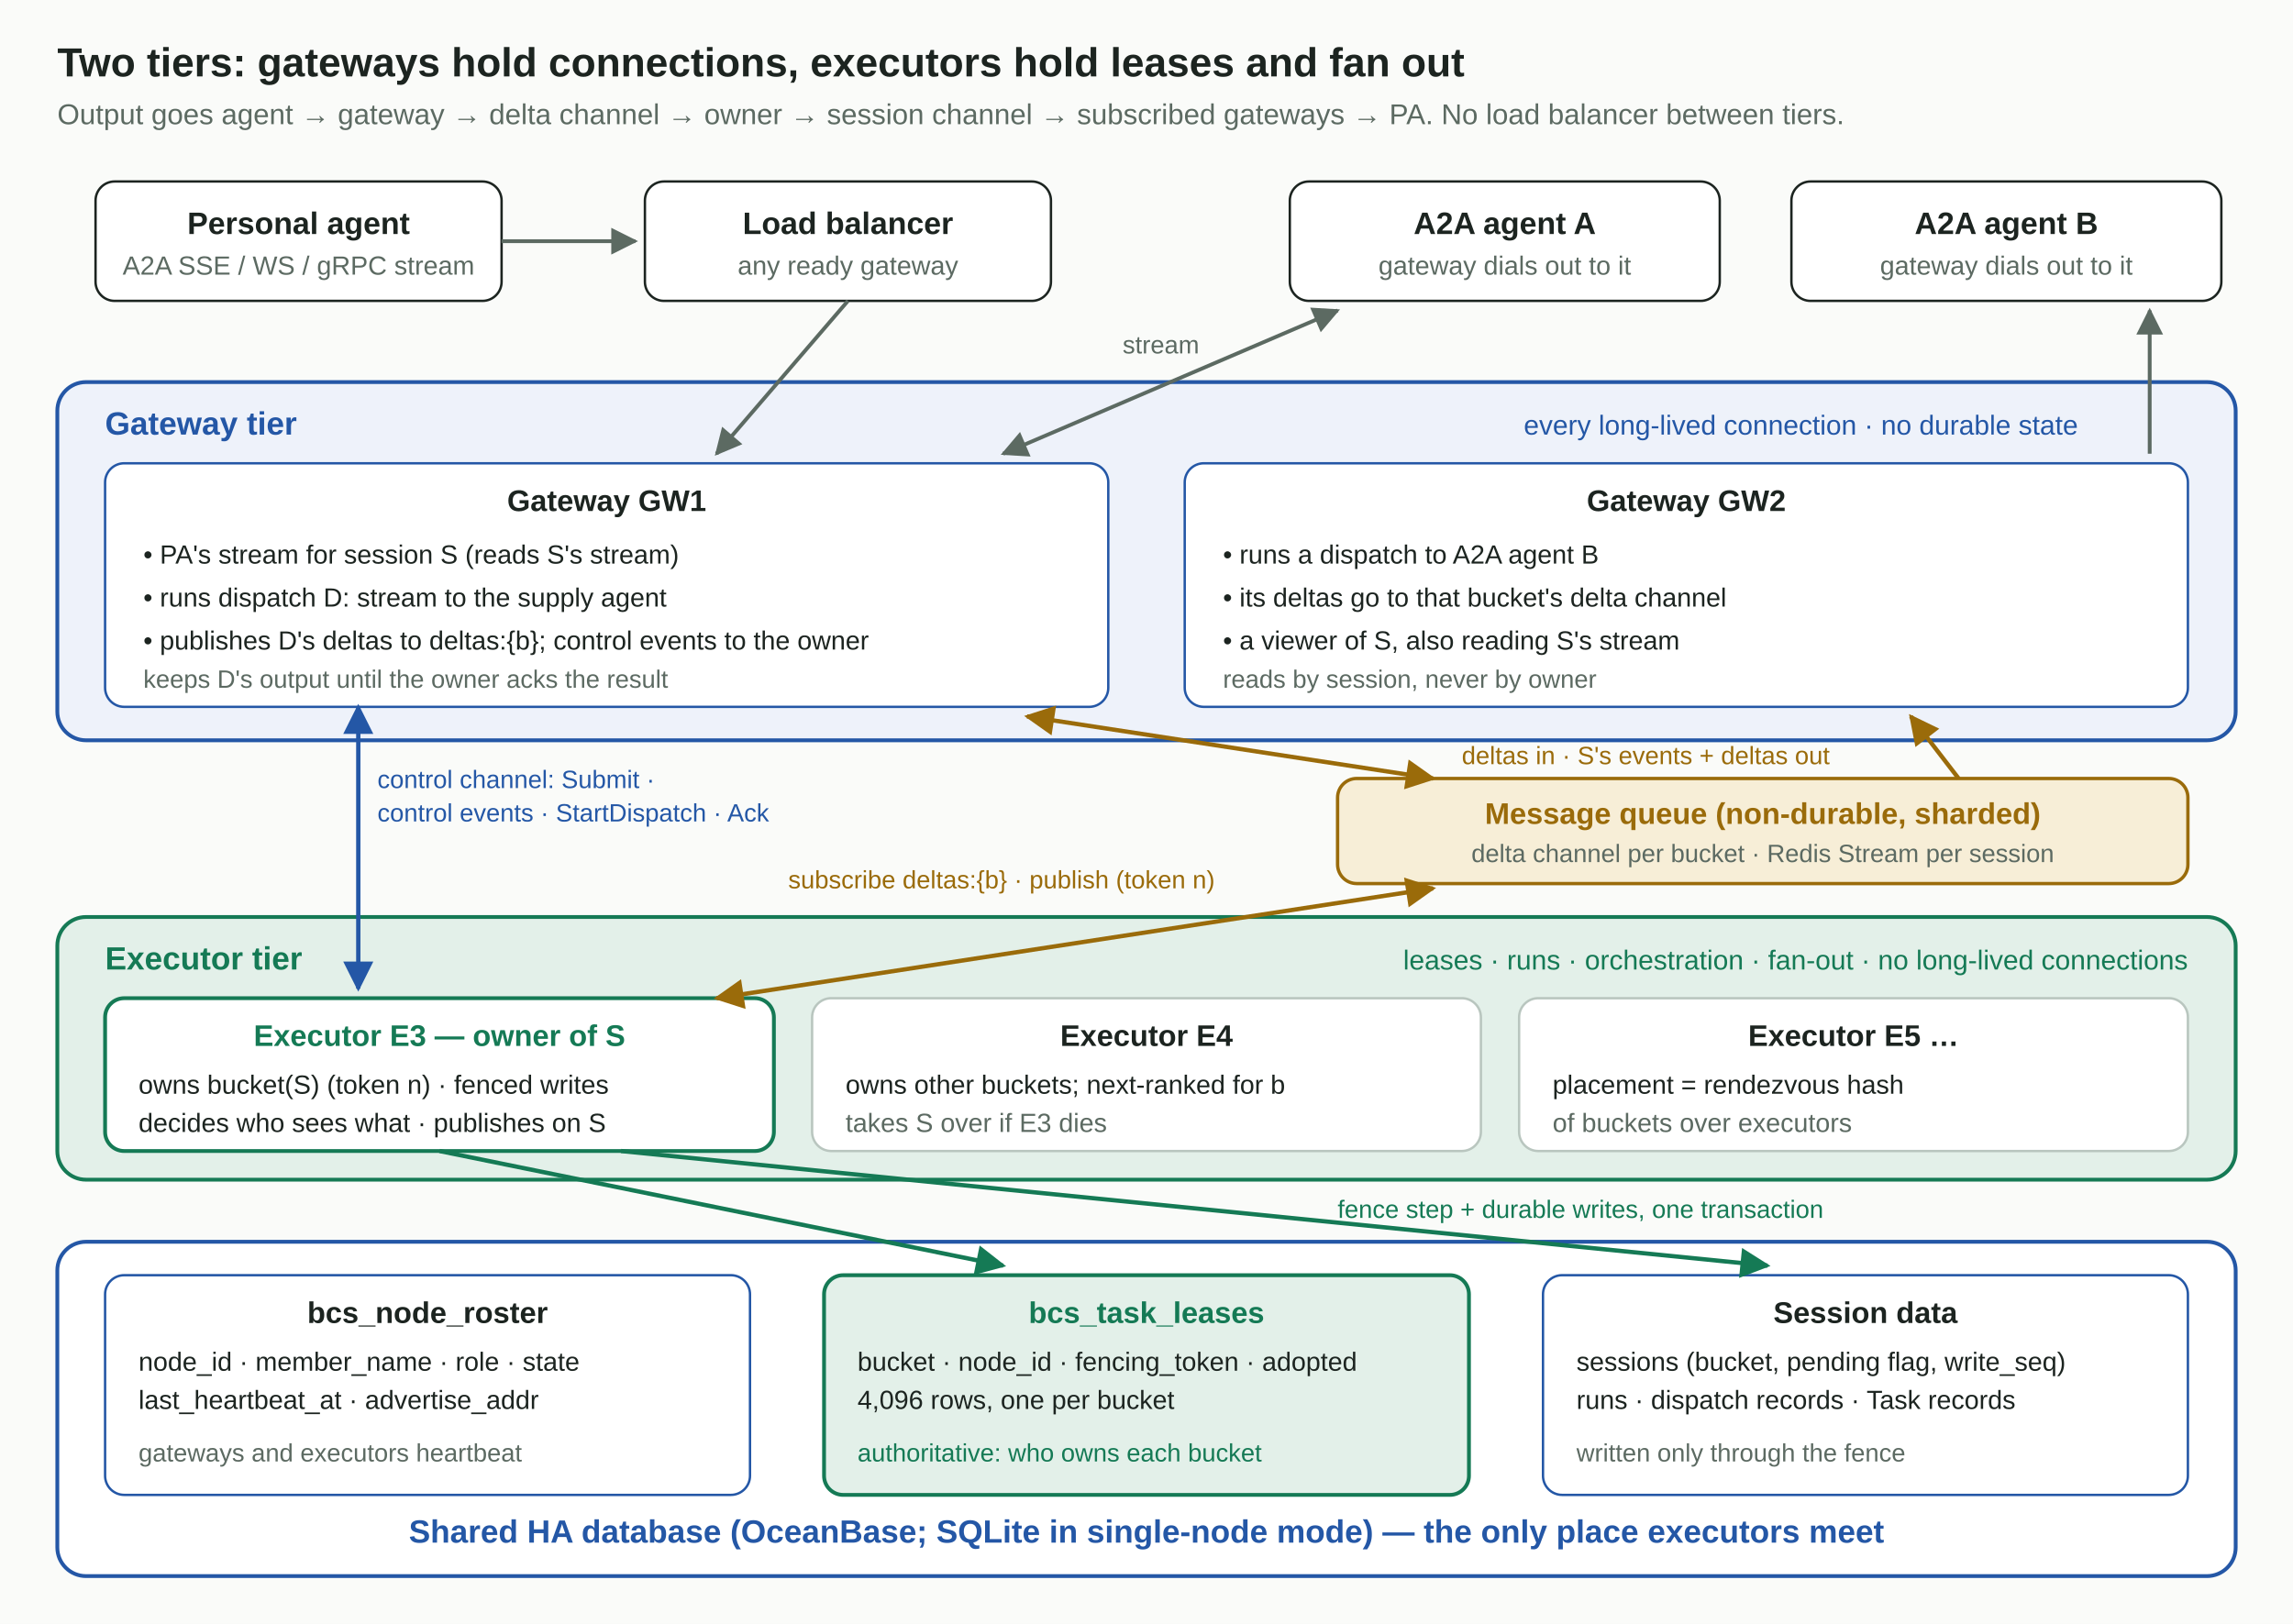
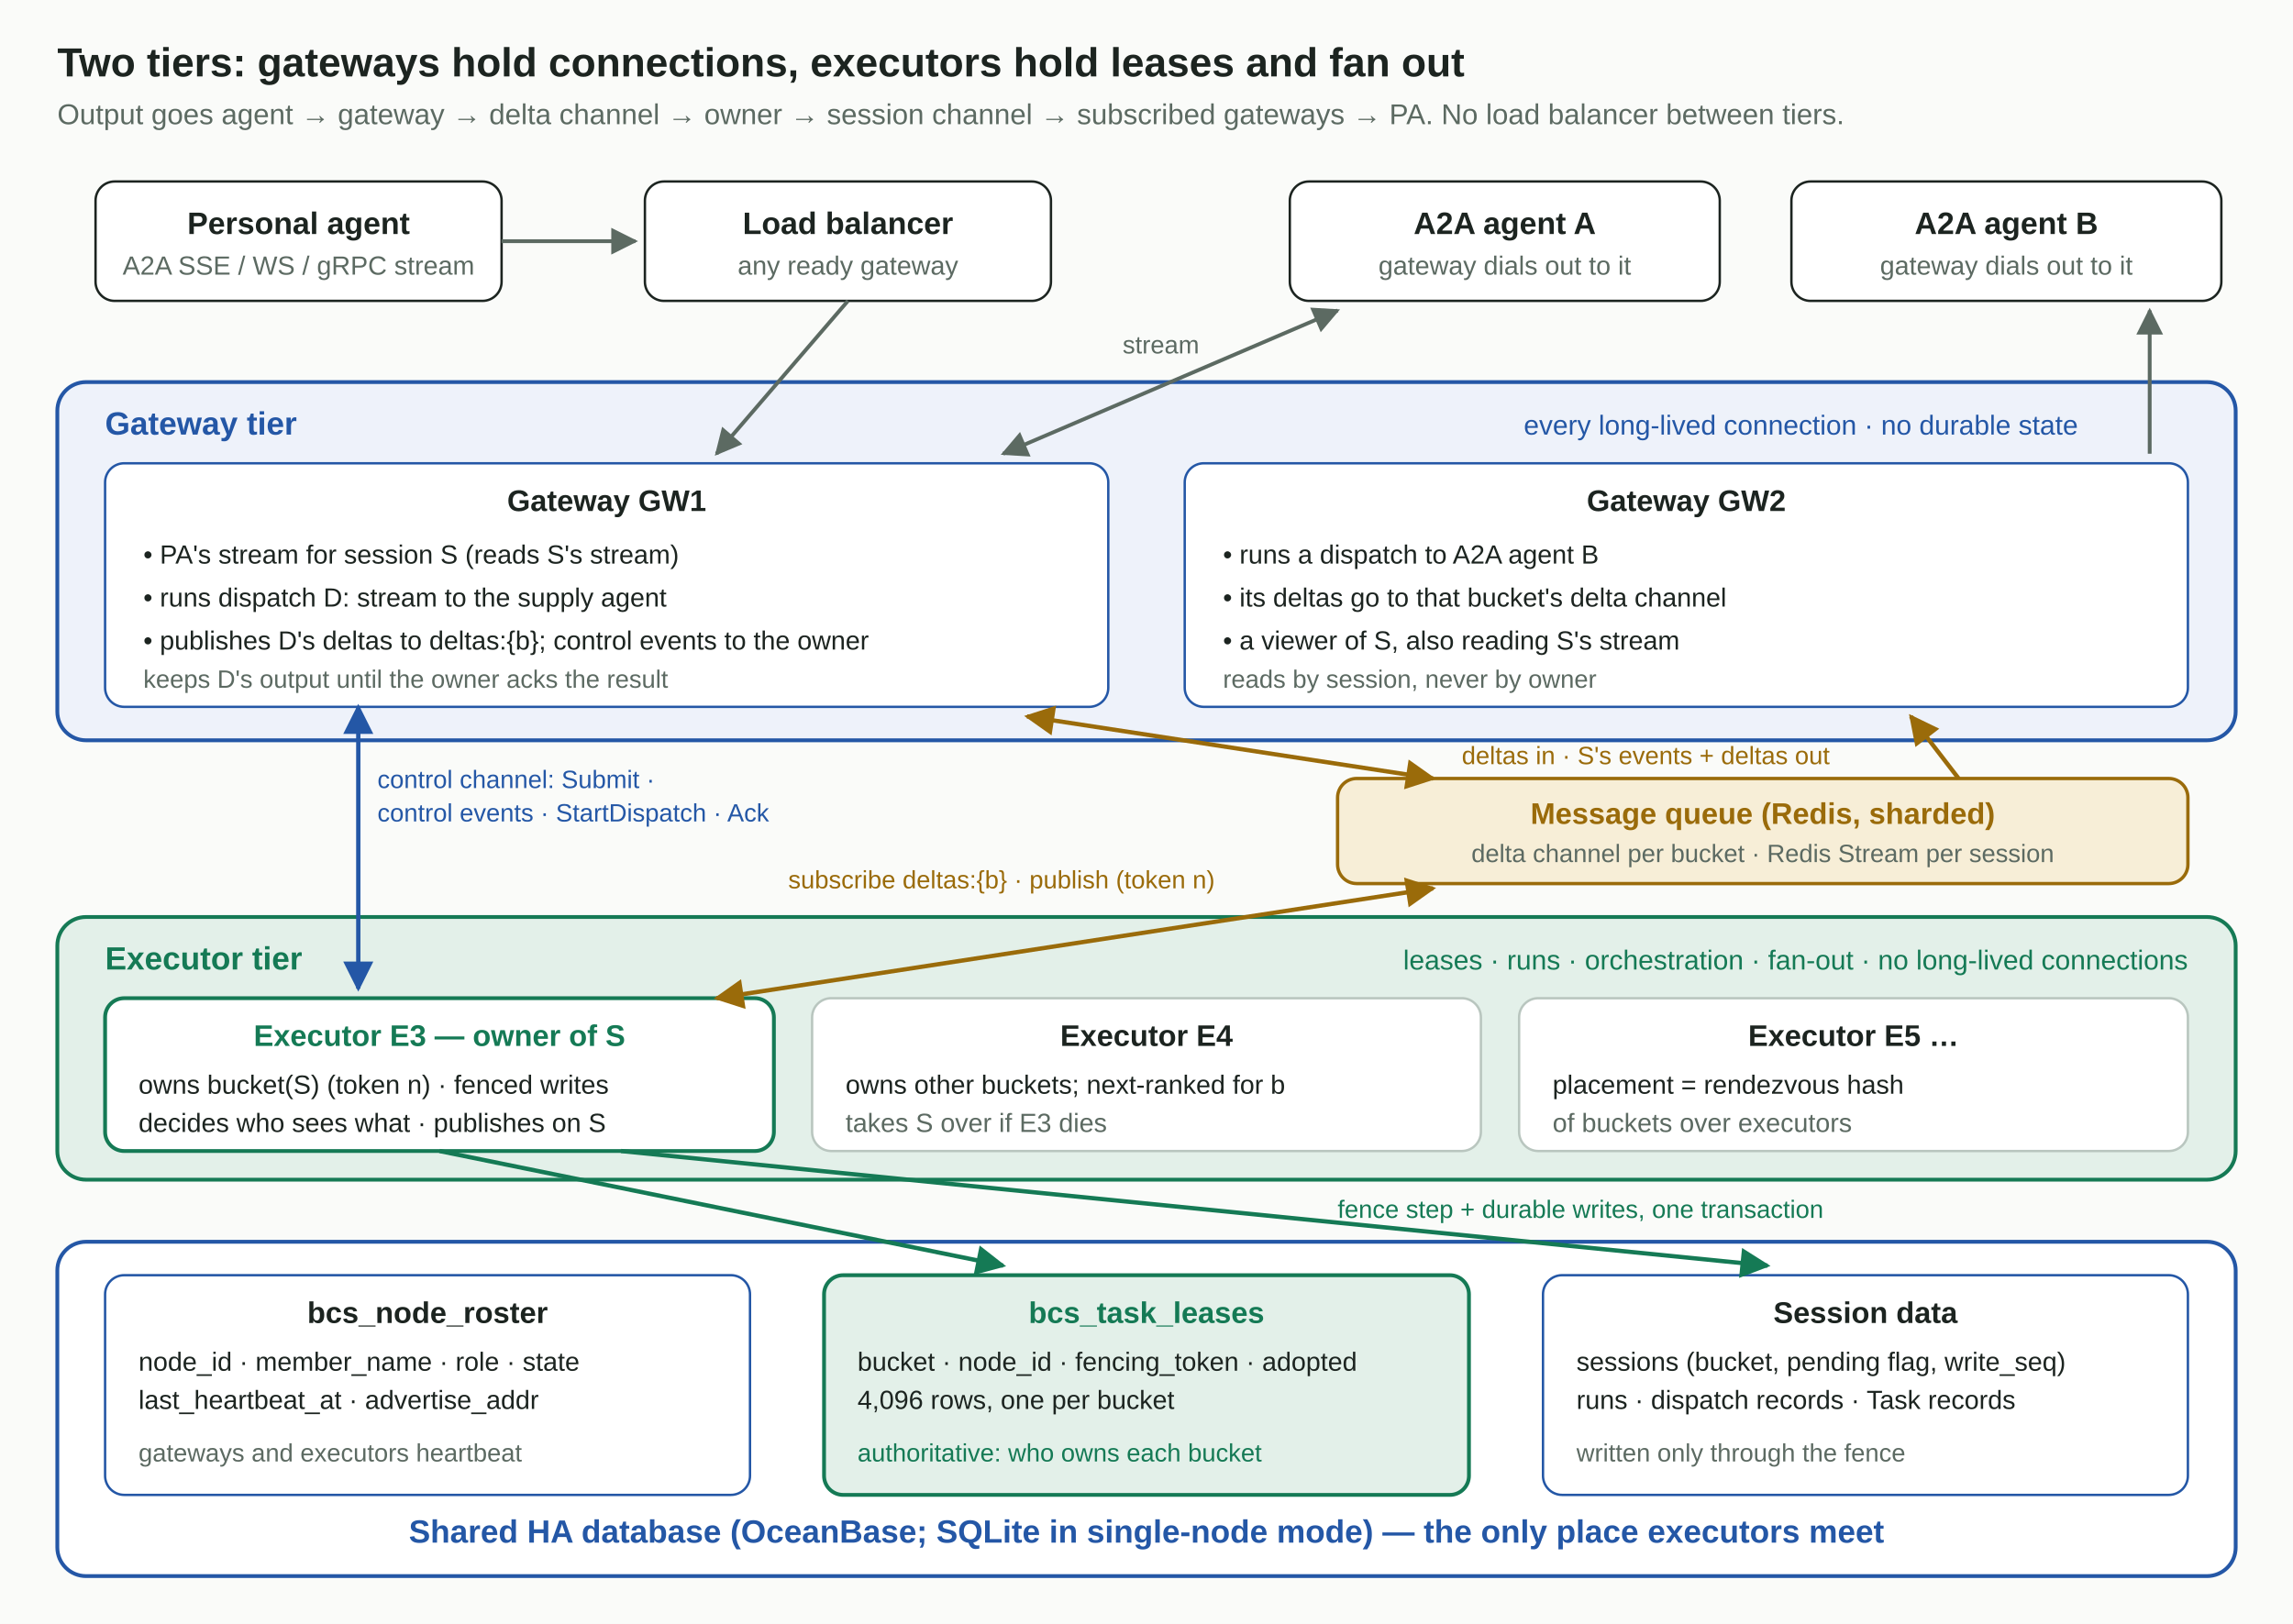
<svg xmlns="http://www.w3.org/2000/svg" viewBox="0 0 960 680" font-family="Arial, Helvetica, sans-serif">
  <defs>
    <marker id="ar" viewBox="0 0 10 10" refX="9" refY="5" markerWidth="7" markerHeight="7" orient="auto-start-reverse">
      <path d="M0 0L10 5L0 10z" fill="#5c6a62" />
    </marker>
    <marker id="ab" viewBox="0 0 10 10" refX="9" refY="5" markerWidth="7" markerHeight="7" orient="auto-start-reverse">
      <path d="M0 0L10 5L0 10z" fill="#2457a6" />
    </marker>
    <marker id="ag" viewBox="0 0 10 10" refX="9" refY="5" markerWidth="7" markerHeight="7" orient="auto-start-reverse">
      <path d="M0 0L10 5L0 10z" fill="#157a55" />
    </marker>
    <marker id="ao" viewBox="0 0 10 10" refX="9" refY="5" markerWidth="7" markerHeight="7" orient="auto-start-reverse">
      <path d="M0 0L10 5L0 10z" fill="#9a6b0a" />
    </marker>
  </defs>
  <rect x="0" y="0" width="960" height="680" fill="#fafbf9" />
  <text x="24" y="32" font-size="17" font-weight="bold" fill="#1c2420">Two tiers: gateways hold connections, executors hold leases and fan out</text>
  <text x="24" y="52" font-size="12" fill="#5c6a62">Output goes agent → gateway → delta channel → owner → session channel → subscribed gateways → PA. No load balancer between tiers.</text>
  <rect x="40" y="76" width="170" height="50" rx="8" fill="#ffffff" stroke="#1c2420" />
  <text x="125" y="98" font-size="13" font-weight="bold" text-anchor="middle" fill="#1c2420">Personal agent</text>
  <text x="125" y="115" font-size="11" text-anchor="middle" fill="#5c6a62">A2A SSE / WS / gRPC stream</text>
  <rect x="270" y="76" width="170" height="50" rx="8" fill="#ffffff" stroke="#1c2420" />
  <text x="355" y="98" font-size="13" font-weight="bold" text-anchor="middle" fill="#1c2420">Load balancer</text>
  <text x="355" y="115" font-size="11" text-anchor="middle" fill="#5c6a62">any ready gateway</text>
  <line x1="210" y1="101" x2="266" y2="101" stroke="#5c6a62" stroke-width="1.6" marker-end="url(#ar)" />
  <rect x="540" y="76" width="180" height="50" rx="8" fill="#ffffff" stroke="#1c2420" />
  <text x="630" y="98" font-size="13" font-weight="bold" text-anchor="middle" fill="#1c2420">A2A agent A</text>
  <text x="630" y="115" font-size="11" text-anchor="middle" fill="#5c6a62">gateway dials out to it</text>
  <rect x="750" y="76" width="180" height="50" rx="8" fill="#ffffff" stroke="#1c2420" />
  <text x="840" y="98" font-size="13" font-weight="bold" text-anchor="middle" fill="#1c2420">A2A agent B</text>
  <text x="840" y="115" font-size="11" text-anchor="middle" fill="#5c6a62">gateway dials out to it</text>
  <rect x="24" y="160" width="912" height="150" rx="12" fill="#eef2fa" stroke="#2457a6" stroke-width="1.6" />
  <text x="44" y="182" font-size="13.5" font-weight="bold" fill="#2457a6">Gateway tier</text>
  <text x="870" y="182" font-size="11.5" text-anchor="end" fill="#2457a6">every long-lived connection · no durable state</text>
  <rect x="44" y="194" width="420" height="102" rx="8" fill="#ffffff" stroke="#2457a6" />
  <text x="254" y="214" font-size="12.5" font-weight="bold" text-anchor="middle" fill="#1c2420">Gateway GW1</text>
  <text x="60" y="236" font-size="11" fill="#1c2420">• PA's stream for session S (reads S's stream)</text>
  <text x="60" y="254" font-size="11" fill="#1c2420">• runs dispatch D: stream to the supply agent</text>
  <text x="60" y="272" font-size="11" fill="#1c2420">• publishes D's deltas to deltas:{b}; control events to the owner</text>
  <text x="60" y="288" font-size="10.5" fill="#5c6a62">keeps D's output until the owner acks the result</text>
  <rect x="496" y="194" width="420" height="102" rx="8" fill="#ffffff" stroke="#2457a6" />
  <text x="706" y="214" font-size="12.5" font-weight="bold" text-anchor="middle" fill="#1c2420">Gateway GW2</text>
  <text x="512" y="236" font-size="11" fill="#1c2420">• runs a dispatch to A2A agent B</text>
  <text x="512" y="254" font-size="11" fill="#1c2420">• its deltas go to that bucket's delta channel</text>
  <text x="512" y="272" font-size="11" fill="#1c2420">• a viewer of S, also reading S's stream</text>
  <text x="512" y="288" font-size="10.5" fill="#5c6a62">reads by session, never by owner</text>
  <line x1="355" y1="126" x2="300" y2="190" stroke="#5c6a62" stroke-width="1.6" marker-end="url(#ar)" />
  <line x1="560" y1="130" x2="420" y2="190" stroke="#5c6a62" stroke-width="1.6" marker-start="url(#ar)" marker-end="url(#ar)" />
  <text x="470" y="148" font-size="10.5" fill="#5c6a62">stream</text>
  <line x1="900" y1="190" x2="900" y2="130" stroke="#5c6a62" stroke-width="1.6" marker-end="url(#ar)" />
  <rect x="560" y="326" width="356" height="44" rx="8" fill="#f7eed7" stroke="#9a6b0a" stroke-width="1.4" />
-   <text x="738" y="345" font-size="12.5" font-weight="bold" text-anchor="middle" fill="#9a6b0a">Message queue (non-durable, sharded)</text>
+   <text x="738" y="345" font-size="12.5" font-weight="bold" text-anchor="middle" fill="#9a6b0a">Message queue (Redis, sharded)</text>
  <text x="738" y="361" font-size="10.5" text-anchor="middle" fill="#5c6a62">delta channel per bucket · Redis Stream per session</text>
  <line x1="600" y1="326" x2="430" y2="300" stroke="#9a6b0a" stroke-width="1.8" marker-start="url(#ao)" marker-end="url(#ao)" />
  <line x1="820" y1="326" x2="800" y2="300" stroke="#9a6b0a" stroke-width="1.8" marker-end="url(#ao)" />
  <text x="612" y="320" font-size="10.5" fill="#9a6b0a">deltas in · S's events + deltas out</text>
  <rect x="24" y="384" width="912" height="110" rx="12" fill="#e3f0e9" stroke="#157a55" stroke-width="1.6" />
  <text x="44" y="406" font-size="13.5" font-weight="bold" fill="#157a55">Executor tier</text>
  <text x="916" y="406" font-size="11.5" text-anchor="end" fill="#157a55">leases · runs · orchestration · fan-out · no long-lived connections</text>
  <rect x="44" y="418" width="280" height="64" rx="8" fill="#ffffff" stroke="#157a55" stroke-width="1.6" />
  <text x="184" y="438" font-size="12.5" font-weight="bold" text-anchor="middle" fill="#157a55">Executor E3 — owner of S</text>
  <text x="58" y="458" font-size="11" fill="#1c2420">owns bucket(S) (token n) · fenced writes</text>
  <text x="58" y="474" font-size="11" fill="#1c2420">decides who sees what · publishes on S</text>
  <rect x="340" y="418" width="280" height="64" rx="8" fill="#ffffff" stroke="#b9c6bf" />
  <text x="480" y="438" font-size="12.5" font-weight="bold" text-anchor="middle" fill="#1c2420">Executor E4</text>
  <text x="354" y="458" font-size="11" fill="#1c2420">owns other buckets; next-ranked for b</text>
  <text x="354" y="474" font-size="11" fill="#5c6a62">takes S over if E3 dies</text>
  <rect x="636" y="418" width="280" height="64" rx="8" fill="#ffffff" stroke="#b9c6bf" />
  <text x="776" y="438" font-size="12.5" font-weight="bold" text-anchor="middle" fill="#1c2420">Executor E5 …</text>
  <text x="650" y="458" font-size="11" fill="#1c2420">placement = rendezvous hash</text>
  <text x="650" y="474" font-size="11" fill="#5c6a62">of buckets over executors</text>
  <line x1="150" y1="296" x2="150" y2="414" stroke="#2457a6" stroke-width="1.8" marker-start="url(#ab)" marker-end="url(#ab)" />
  <text x="158" y="330" font-size="10.5" fill="#2457a6">control channel: Submit ·</text>
  <text x="158" y="344" font-size="10.5" fill="#2457a6">control events · StartDispatch · Ack</text>
  <line x1="300" y1="418" x2="600" y2="372" stroke="#9a6b0a" stroke-width="1.8" marker-start="url(#ao)" marker-end="url(#ao)" />
  <text x="330" y="372" font-size="10.5" fill="#9a6b0a">subscribe deltas:{b} · publish (token n)</text>
  <rect x="24" y="520" width="912" height="140" rx="12" fill="#ffffff" stroke="#2457a6" stroke-width="1.6" />
  <text x="480" y="646" font-size="13.5" font-weight="bold" text-anchor="middle" fill="#2457a6">Shared HA database (OceanBase; SQLite in single-node mode) — the only place executors meet</text>
  <rect x="44" y="534" width="270" height="92" rx="8" fill="#ffffff" stroke="#2457a6" />
  <text x="179" y="554" font-size="12.5" font-weight="bold" text-anchor="middle" fill="#1c2420">bcs_node_roster</text>
  <text x="58" y="574" font-size="11" fill="#1c2420">node_id · member_name · role · state</text>
  <text x="58" y="590" font-size="11" fill="#1c2420">last_heartbeat_at · advertise_addr</text>
  <text x="58" y="612" font-size="10.5" fill="#5c6a62">gateways and executors heartbeat</text>
  <rect x="345" y="534" width="270" height="92" rx="8" fill="#e3f0e9" stroke="#157a55" stroke-width="1.6" />
  <text x="480" y="554" font-size="12.5" font-weight="bold" text-anchor="middle" fill="#157a55">bcs_task_leases</text>
  <text x="359" y="574" font-size="11" fill="#1c2420">bucket · node_id · fencing_token · adopted</text>
  <text x="359" y="590" font-size="11" fill="#1c2420">4,096 rows, one per bucket</text>
  <text x="359" y="612" font-size="10.5" fill="#157a55">authoritative: who owns each bucket</text>
  <rect x="646" y="534" width="270" height="92" rx="8" fill="#ffffff" stroke="#2457a6" />
  <text x="781" y="554" font-size="12.5" font-weight="bold" text-anchor="middle" fill="#1c2420">Session data</text>
  <text x="660" y="574" font-size="11" fill="#1c2420">sessions (bucket, pending flag, write_seq)</text>
  <text x="660" y="590" font-size="11" fill="#1c2420">runs · dispatch records · Task records</text>
  <text x="660" y="612" font-size="10.5" fill="#5c6a62">written only through the fence</text>
  <line x1="184" y1="482" x2="420" y2="530" stroke="#157a55" stroke-width="1.8" marker-end="url(#ag)" />
  <line x1="260" y1="482" x2="740" y2="530" stroke="#157a55" stroke-width="1.8" marker-end="url(#ag)" />
  <text x="560" y="510" font-size="10.5" fill="#157a55">fence step + durable writes, one transaction</text>
</svg>
